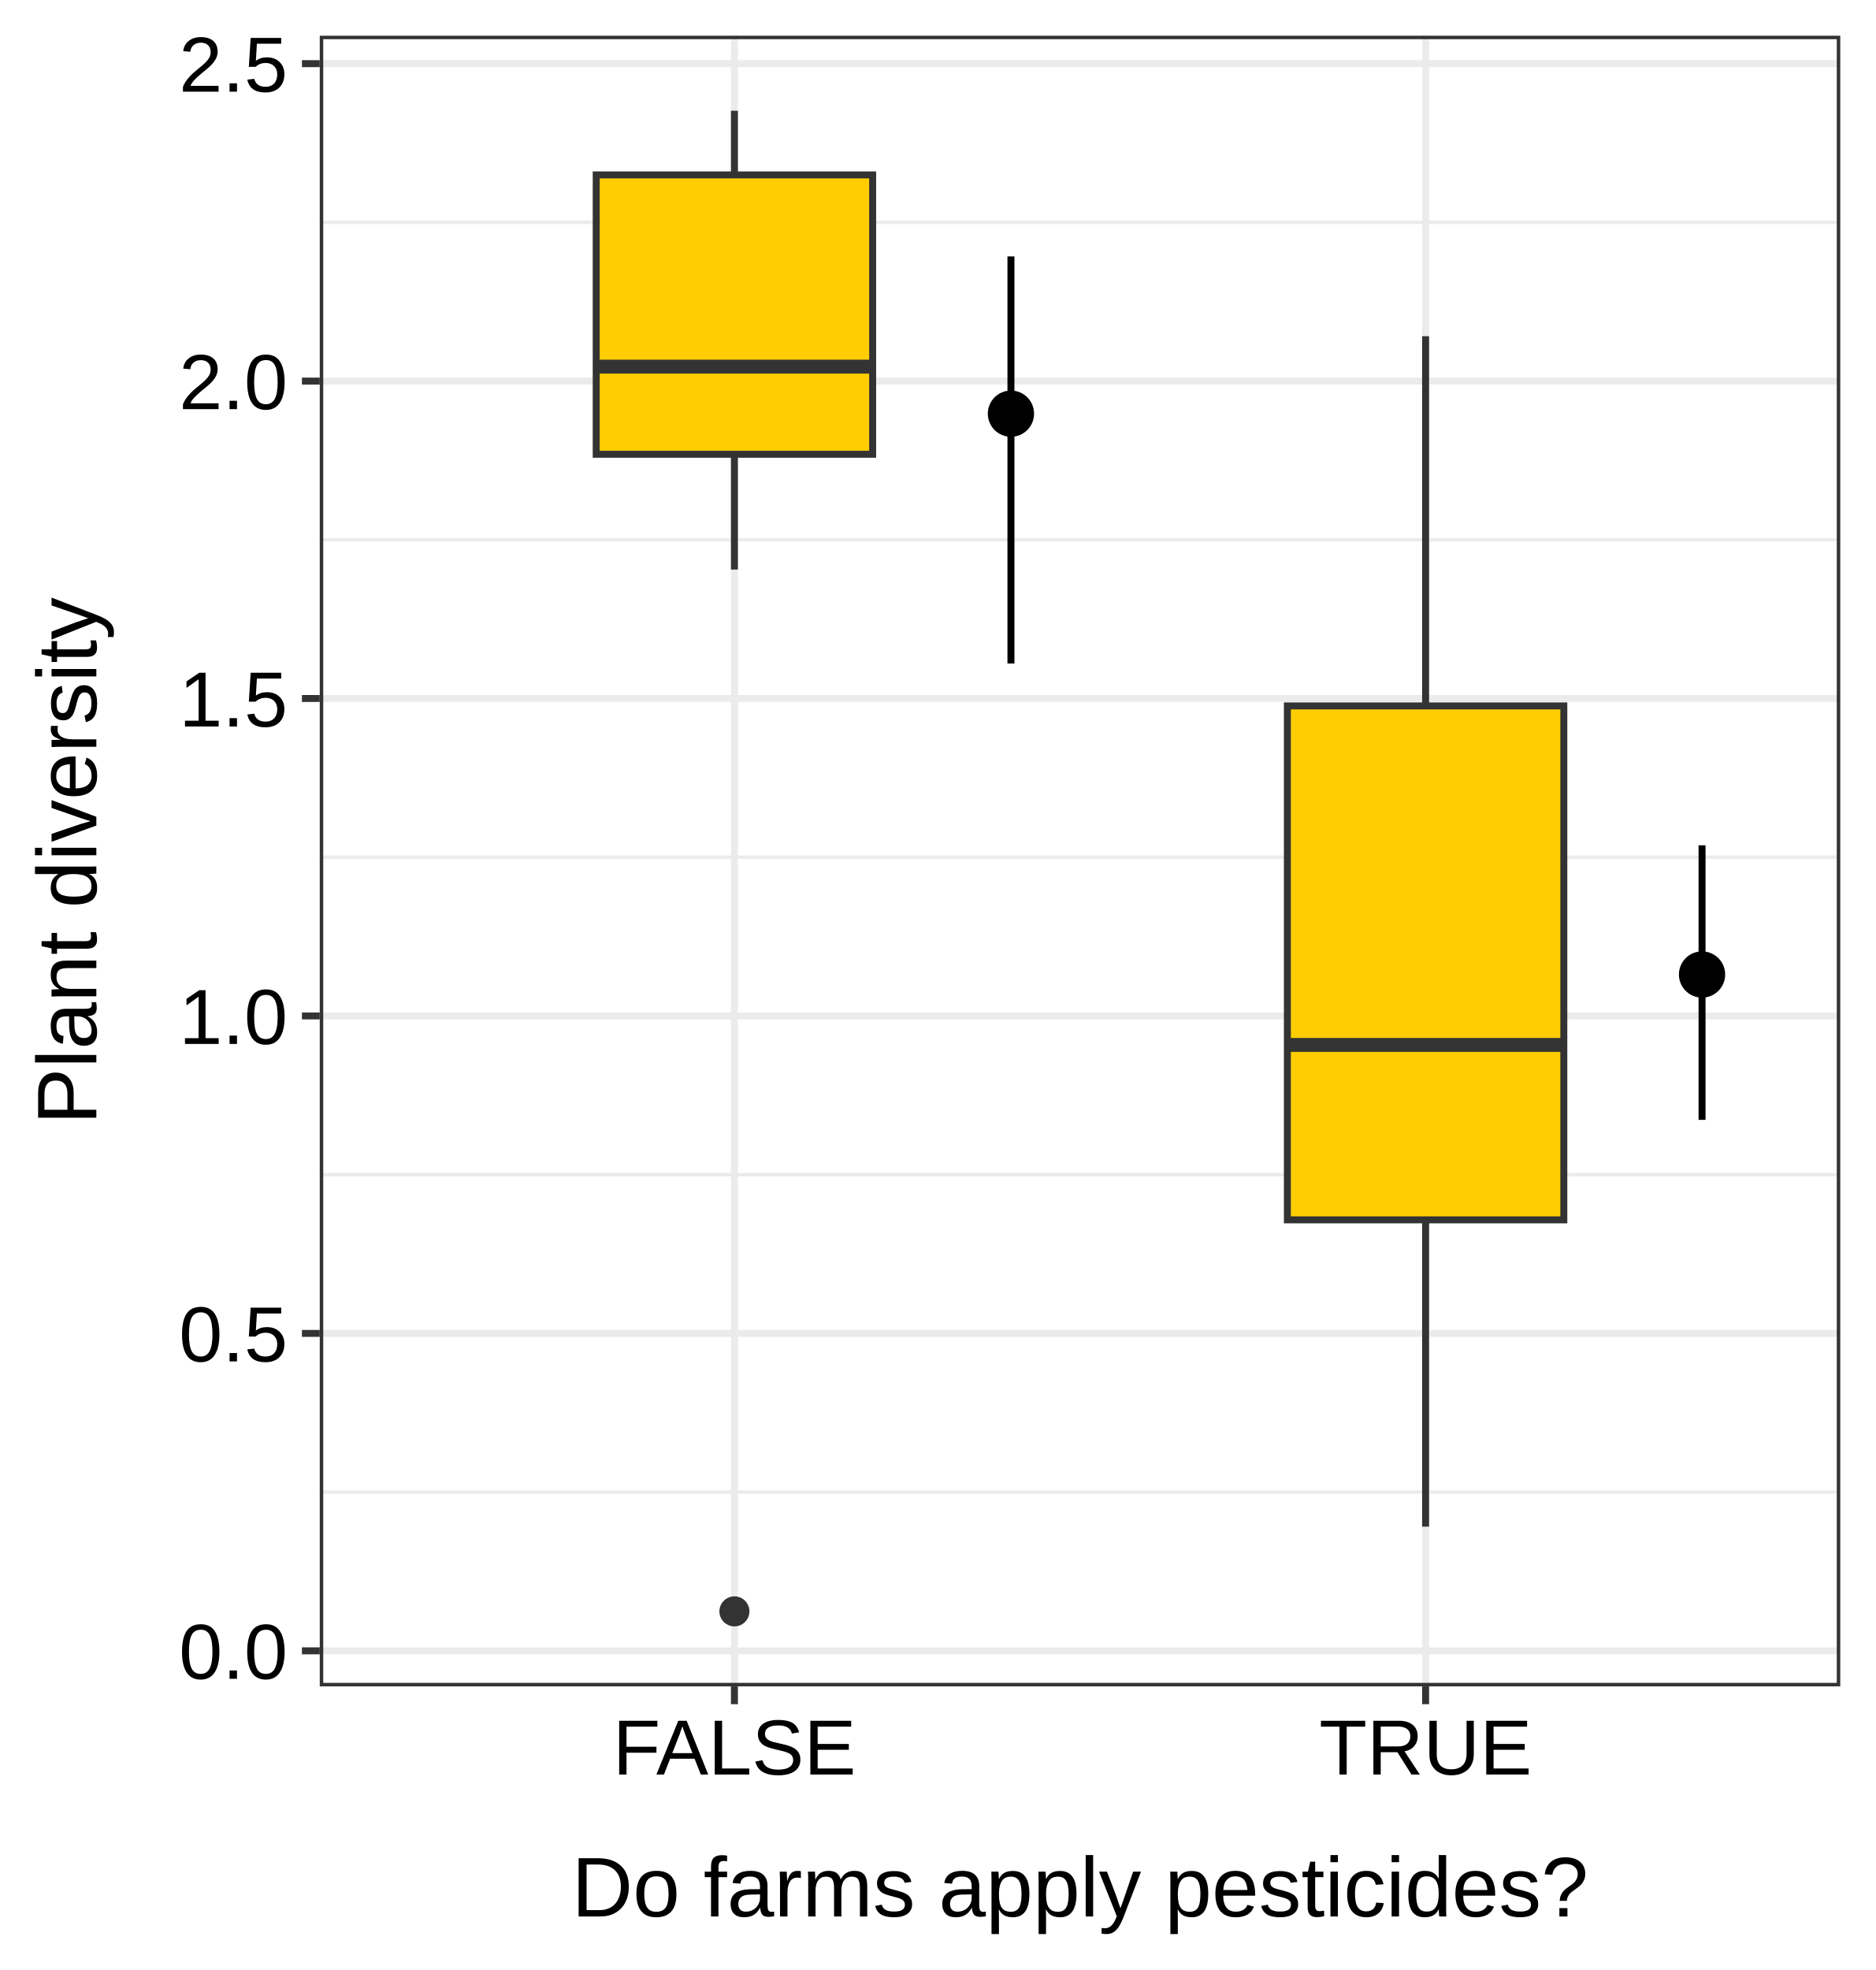
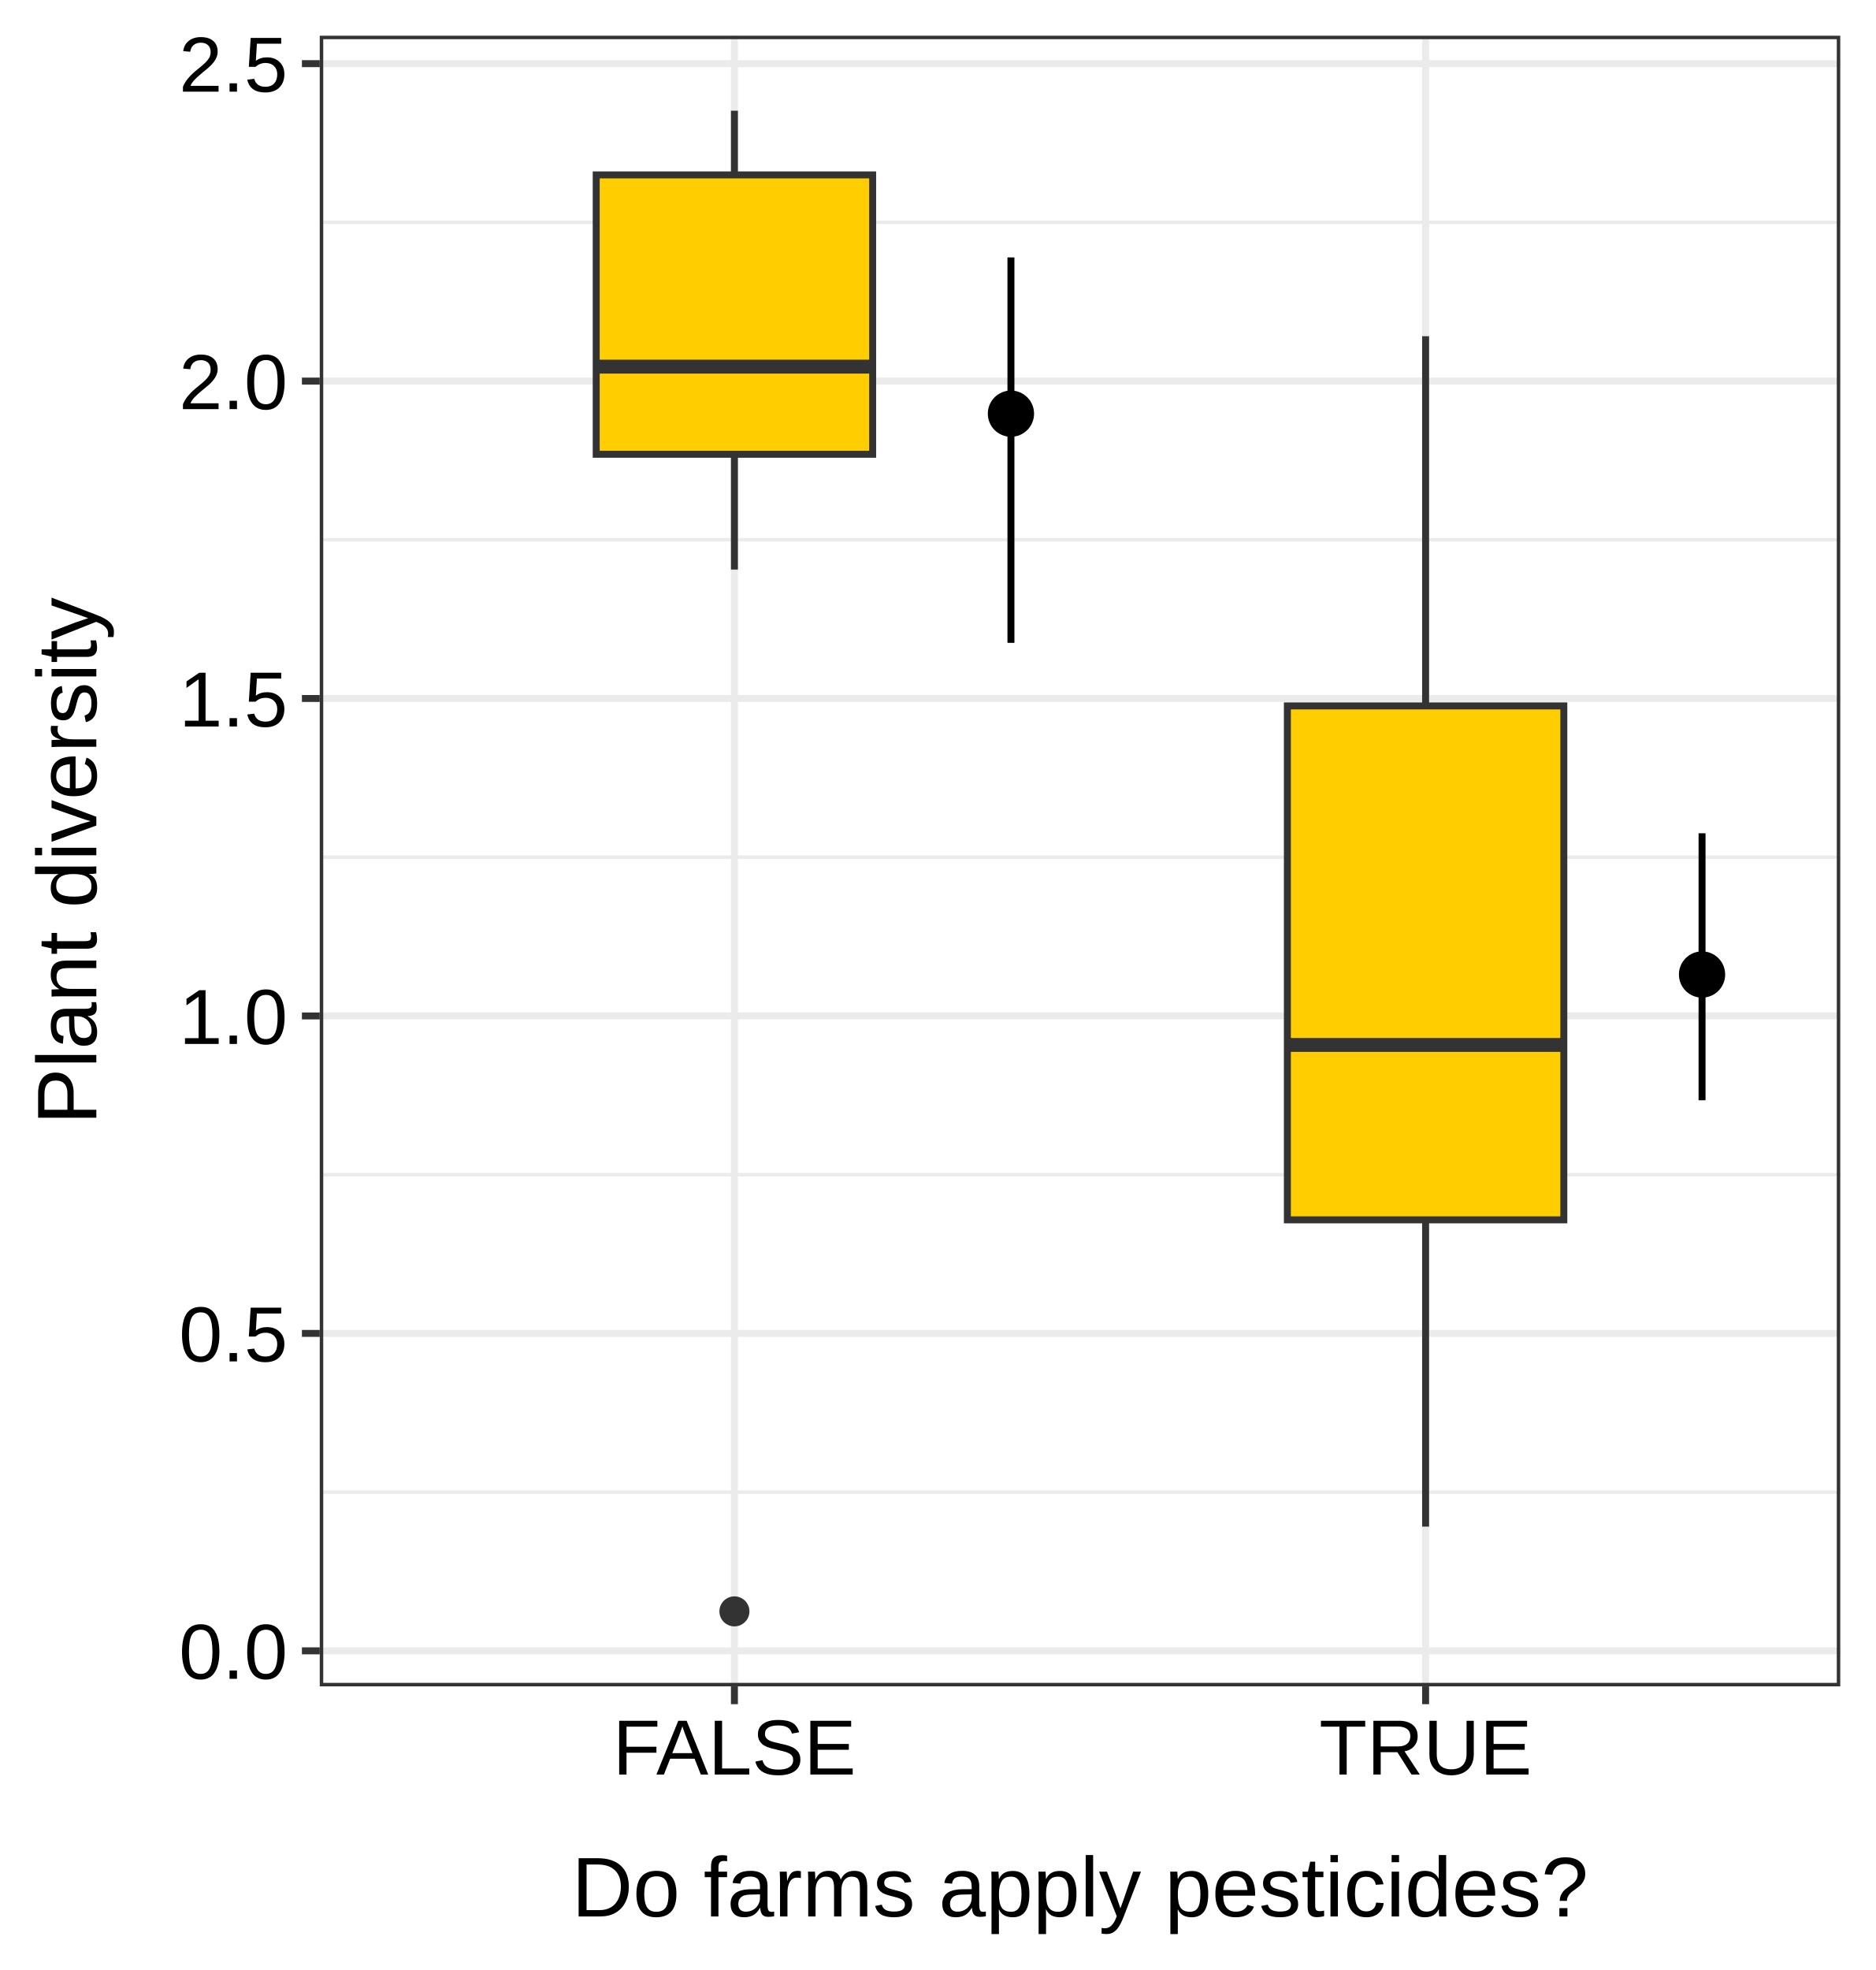
<svg xmlns="http://www.w3.org/2000/svg" width="288.00pt" height="302.40pt" viewBox="0 0 288.00 302.40">
  <g class="svglite">
    <defs>
      <style type="text/css">
    .svglite line, .svglite polyline, .svglite polygon, .svglite path, .svglite rect, .svglite circle {
      fill: none;
      stroke: #000000;
      stroke-linecap: round;
      stroke-linejoin: round;
      stroke-miterlimit: 10.00;
    }
    .svglite text {
      white-space: pre;
    }
    .svglite g.glyphgroup path {
      fill: inherit;
      stroke: none;
    }
  </style>
    </defs>
    <rect width="100%" height="100%" style="stroke: none; fill: #FFFFFF;" />
    <defs>
      <clipPath id="cpMC4wMHwyODguMDB8MC4wMHwzMDIuNDA=">
        <rect x="0.00" y="0.00" width="288.00" height="302.40" />
      </clipPath>
    </defs>
    <g clip-path="url(#cpMC4wMHwyODguMDB8MC4wMHwzMDIuNDA=)">
      <rect x="0" y="0.00" width="288.00" height="302.40" style="stroke-width: 1.07; stroke: #FFFFFF; fill: #FFFFFF;" />
    </g>
    <defs>
      <clipPath id="cpNDkuMDl8MjgyLjUyfDUuNDh8MjU4Ljg2">
        <rect x="49.09" y="5.48" width="233.43" height="253.38" />
      </clipPath>
    </defs>
    <g clip-path="url(#cpNDkuMDl8MjgyLjUyfDUuNDh8MjU4Ljg2)">
      <rect x="49.09" y="5.48" width="233.43" height="253.38" style="stroke-width: 1.07; stroke: none; fill: #FFFFFF;" />
      <polyline points="49.09,229.04 282.52,229.04 " style="stroke-width: 0.53; stroke: #EBEBEB; stroke-linecap: butt;" />
      <polyline points="49.09,180.32 282.52,180.32 " style="stroke-width: 0.53; stroke: #EBEBEB; stroke-linecap: butt;" />
      <polyline points="49.09,131.59 282.52,131.59 " style="stroke-width: 0.53; stroke: #EBEBEB; stroke-linecap: butt;" />
      <polyline points="49.09,82.86 282.52,82.86 " style="stroke-width: 0.53; stroke: #EBEBEB; stroke-linecap: butt;" />
      <polyline points="49.09,34.13 282.52,34.13 " style="stroke-width: 0.53; stroke: #EBEBEB; stroke-linecap: butt;" />
      <polyline points="49.09,253.41 282.52,253.41 " style="stroke-width: 1.07; stroke: #EBEBEB; stroke-linecap: butt;" />
      <polyline points="49.09,204.68 282.52,204.68 " style="stroke-width: 1.07; stroke: #EBEBEB; stroke-linecap: butt;" />
      <polyline points="49.09,155.95 282.52,155.95 " style="stroke-width: 1.07; stroke: #EBEBEB; stroke-linecap: butt;" />
      <polyline points="49.09,107.22 282.52,107.22 " style="stroke-width: 1.07; stroke: #EBEBEB; stroke-linecap: butt;" />
      <polyline points="49.09,58.50 282.52,58.50 " style="stroke-width: 1.07; stroke: #EBEBEB; stroke-linecap: butt;" />
      <polyline points="49.09,9.77 282.52,9.77 " style="stroke-width: 1.07; stroke: #EBEBEB; stroke-linecap: butt;" />
      <polyline points="112.75,258.86 112.75,5.48 " style="stroke-width: 1.07; stroke: #EBEBEB; stroke-linecap: butt;" />
      <polyline points="218.86,258.86 218.86,5.48 " style="stroke-width: 1.07; stroke: #EBEBEB; stroke-linecap: butt;" />
      <circle cx="112.75" cy="247.35" r="1.95" style="stroke-width: 0.71; stroke: #333333; fill: #333333;" />
      <line x1="112.75" y1="26.85" x2="112.75" y2="17.00" style="stroke-width: 1.07; stroke: #333333; stroke-linecap: butt;" />
      <line x1="112.75" y1="69.73" x2="112.75" y2="87.43" style="stroke-width: 1.07; stroke: #333333; stroke-linecap: butt;" />
      <polygon points="91.53,26.85 91.53,69.73 133.97,69.73 133.97,26.85 91.53,26.85 " style="stroke-width: 1.07; stroke: #333333; stroke-linecap: butt; stroke-linejoin: miter; fill: #FFCD00;" />
      <line x1="91.53" y1="56.28" x2="133.97" y2="56.28" style="stroke-width: 2.13; stroke: #333333; stroke-linecap: butt; stroke-linejoin: miter;" />
      <line x1="218.86" y1="108.36" x2="218.86" y2="51.61" style="stroke-width: 1.07; stroke: #333333; stroke-linecap: butt;" />
      <line x1="218.86" y1="187.25" x2="218.86" y2="234.34" style="stroke-width: 1.07; stroke: #333333; stroke-linecap: butt;" />
      <polygon points="197.64,108.36 197.64,187.25 240.08,187.25 240.08,108.36 197.64,108.36 " style="stroke-width: 1.07; stroke: #333333; stroke-linecap: butt; stroke-linejoin: miter; fill: #FFCD00;" />
      <line x1="197.64" y1="160.40" x2="240.08" y2="160.40" style="stroke-width: 2.13; stroke: #333333; stroke-linecap: butt; stroke-linejoin: miter;" />
-       <line x1="155.20" y1="101.85" x2="155.20" y2="39.36" style="stroke-width: 1.07; stroke-linecap: butt;" />
-       <line x1="261.30" y1="171.90" x2="261.30" y2="129.76" style="stroke-width: 1.07; stroke-linecap: butt;" />
+       <line x1="155.20" y1="98.68" x2="155.20" y2="39.51" style="stroke-width: 1.07; stroke-linecap: butt;" />
+       <line x1="261.30" y1="168.89" x2="261.30" y2="127.91" style="stroke-width: 1.07; stroke-linecap: butt;" />
      <circle cx="155.20" cy="63.50" r="2.84" style="stroke-width: 1.42; fill: #000000;" />
      <circle cx="261.30" cy="149.59" r="2.84" style="stroke-width: 1.42; fill: #000000;" />
      <rect x="49.09" y="5.48" width="233.43" height="253.38" style="stroke-width: 1.07; stroke: #333333;" />
    </g>
    <g clip-path="url(#cpMC4wMHwyODguMDB8MC4wMHwzMDIuNDA=)">
      <text x="44.16" y="257.70" text-anchor="end" style="font-size: 12.00px; font-family: &quot;Arial&quot;;" textLength="16.67px" lengthAdjust="spacingAndGlyphs">0.0</text>
      <text x="44.16" y="208.98" text-anchor="end" style="font-size: 12.00px; font-family: &quot;Arial&quot;;" textLength="16.67px" lengthAdjust="spacingAndGlyphs">0.5</text>
      <text x="44.16" y="160.25" text-anchor="end" style="font-size: 12.00px; font-family: &quot;Arial&quot;;" textLength="16.67px" lengthAdjust="spacingAndGlyphs">1.0</text>
      <text x="44.16" y="111.52" text-anchor="end" style="font-size: 12.00px; font-family: &quot;Arial&quot;;" textLength="16.67px" lengthAdjust="spacingAndGlyphs">1.5</text>
      <text x="44.16" y="62.80" text-anchor="end" style="font-size: 12.00px; font-family: &quot;Arial&quot;;" textLength="16.67px" lengthAdjust="spacingAndGlyphs">2.0</text>
      <text x="44.16" y="14.07" text-anchor="end" style="font-size: 12.00px; font-family: &quot;Arial&quot;;" textLength="16.67px" lengthAdjust="spacingAndGlyphs">2.5</text>
      <polyline points="46.35,253.41 49.09,253.41 " style="stroke-width: 1.07; stroke: #333333; stroke-linecap: butt;" />
      <polyline points="46.35,204.68 49.09,204.68 " style="stroke-width: 1.07; stroke: #333333; stroke-linecap: butt;" />
      <polyline points="46.35,155.95 49.09,155.95 " style="stroke-width: 1.07; stroke: #333333; stroke-linecap: butt;" />
      <polyline points="46.35,107.22 49.09,107.22 " style="stroke-width: 1.07; stroke: #333333; stroke-linecap: butt;" />
      <polyline points="46.35,58.50 49.09,58.50 " style="stroke-width: 1.07; stroke: #333333; stroke-linecap: butt;" />
      <polyline points="46.35,9.77 49.09,9.77 " style="stroke-width: 1.07; stroke: #333333; stroke-linecap: butt;" />
      <polyline points="112.75,261.60 112.75,258.86 " style="stroke-width: 1.07; stroke: #333333; stroke-linecap: butt;" />
      <polyline points="218.86,261.60 218.86,258.86 " style="stroke-width: 1.07; stroke: #333333; stroke-linecap: butt;" />
      <text x="112.75" y="272.39" text-anchor="middle" style="font-size: 12.00px; font-family: &quot;Arial&quot;;" textLength="37.34px" lengthAdjust="spacingAndGlyphs">FALSE</text>
      <text x="218.86" y="272.39" text-anchor="middle" style="font-size: 12.00px; font-family: &quot;Arial&quot;;" textLength="32.67px" lengthAdjust="spacingAndGlyphs">TRUE</text>
      <text x="165.81" y="294.18" text-anchor="middle" style="font-size: 13.00px; font-family: &quot;Arial&quot;;" textLength="156.11px" lengthAdjust="spacingAndGlyphs">Do farms apply pesticides?</text>
      <text transform="translate(14.79,132.17) rotate(-90)" text-anchor="middle" style="font-size: 13.00px; font-family: &quot;Arial&quot;;" textLength="80.94px" lengthAdjust="spacingAndGlyphs">Plant diversity</text>
    </g>
  </g>
</svg>
